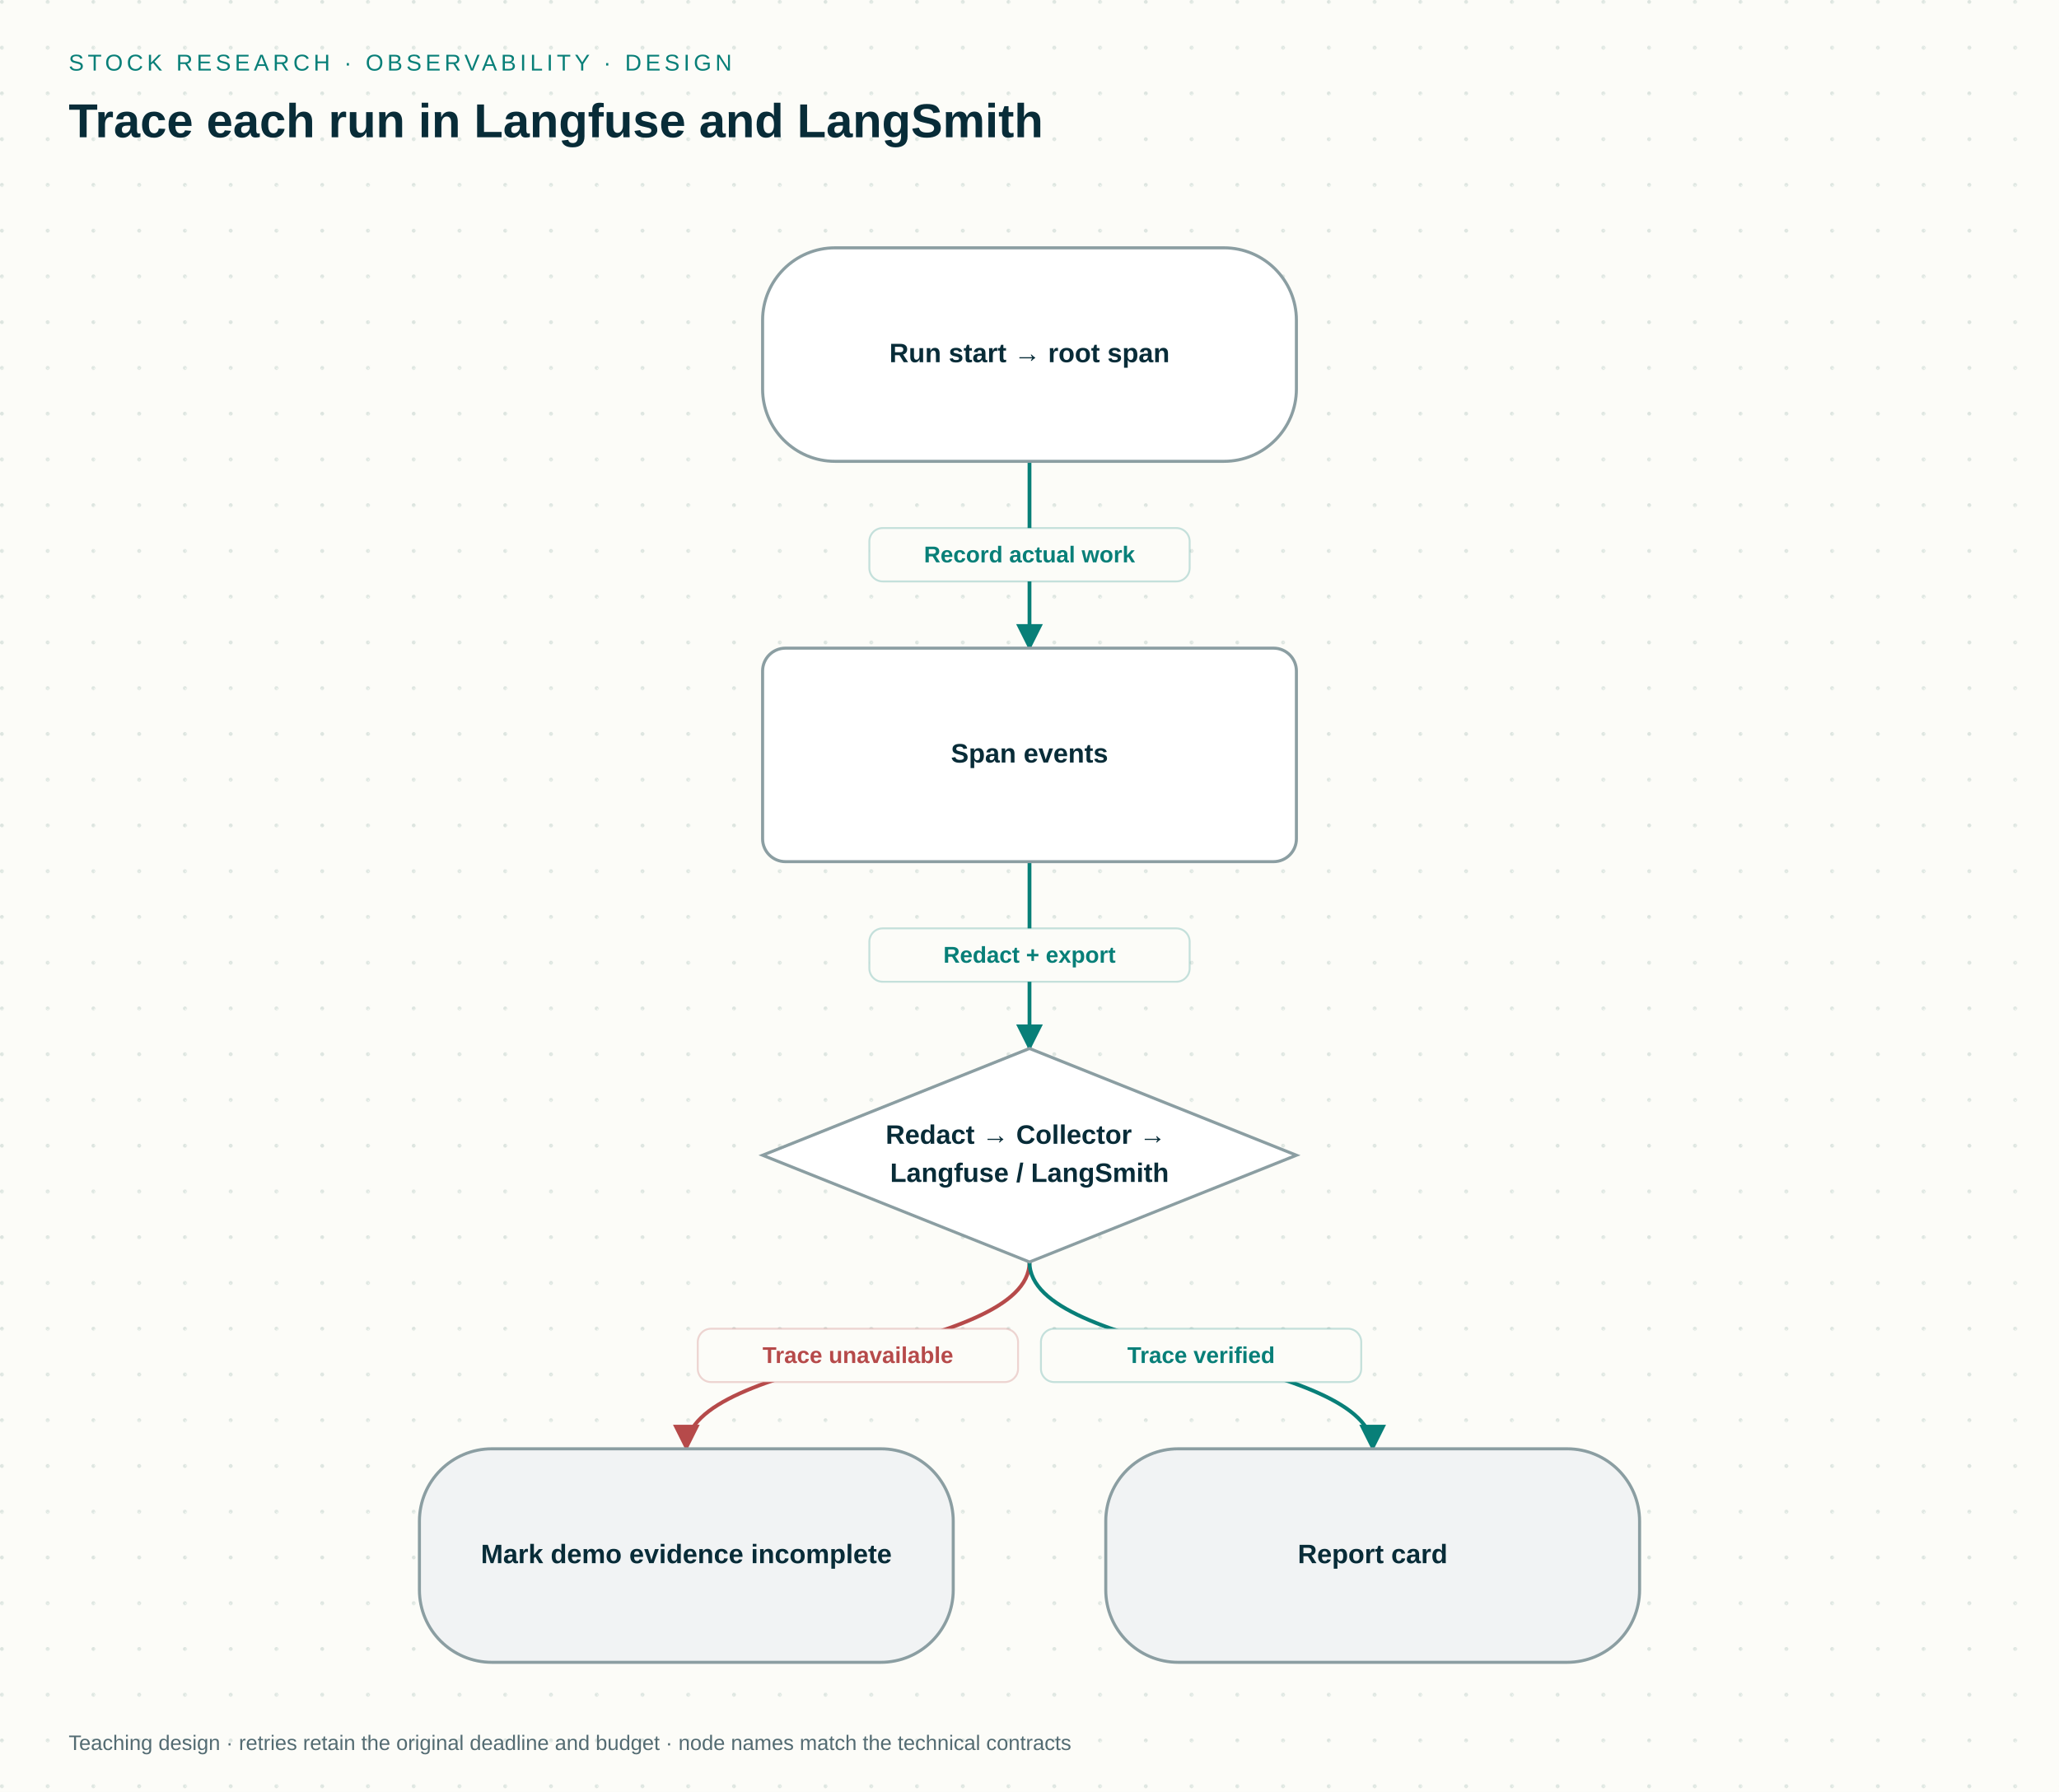
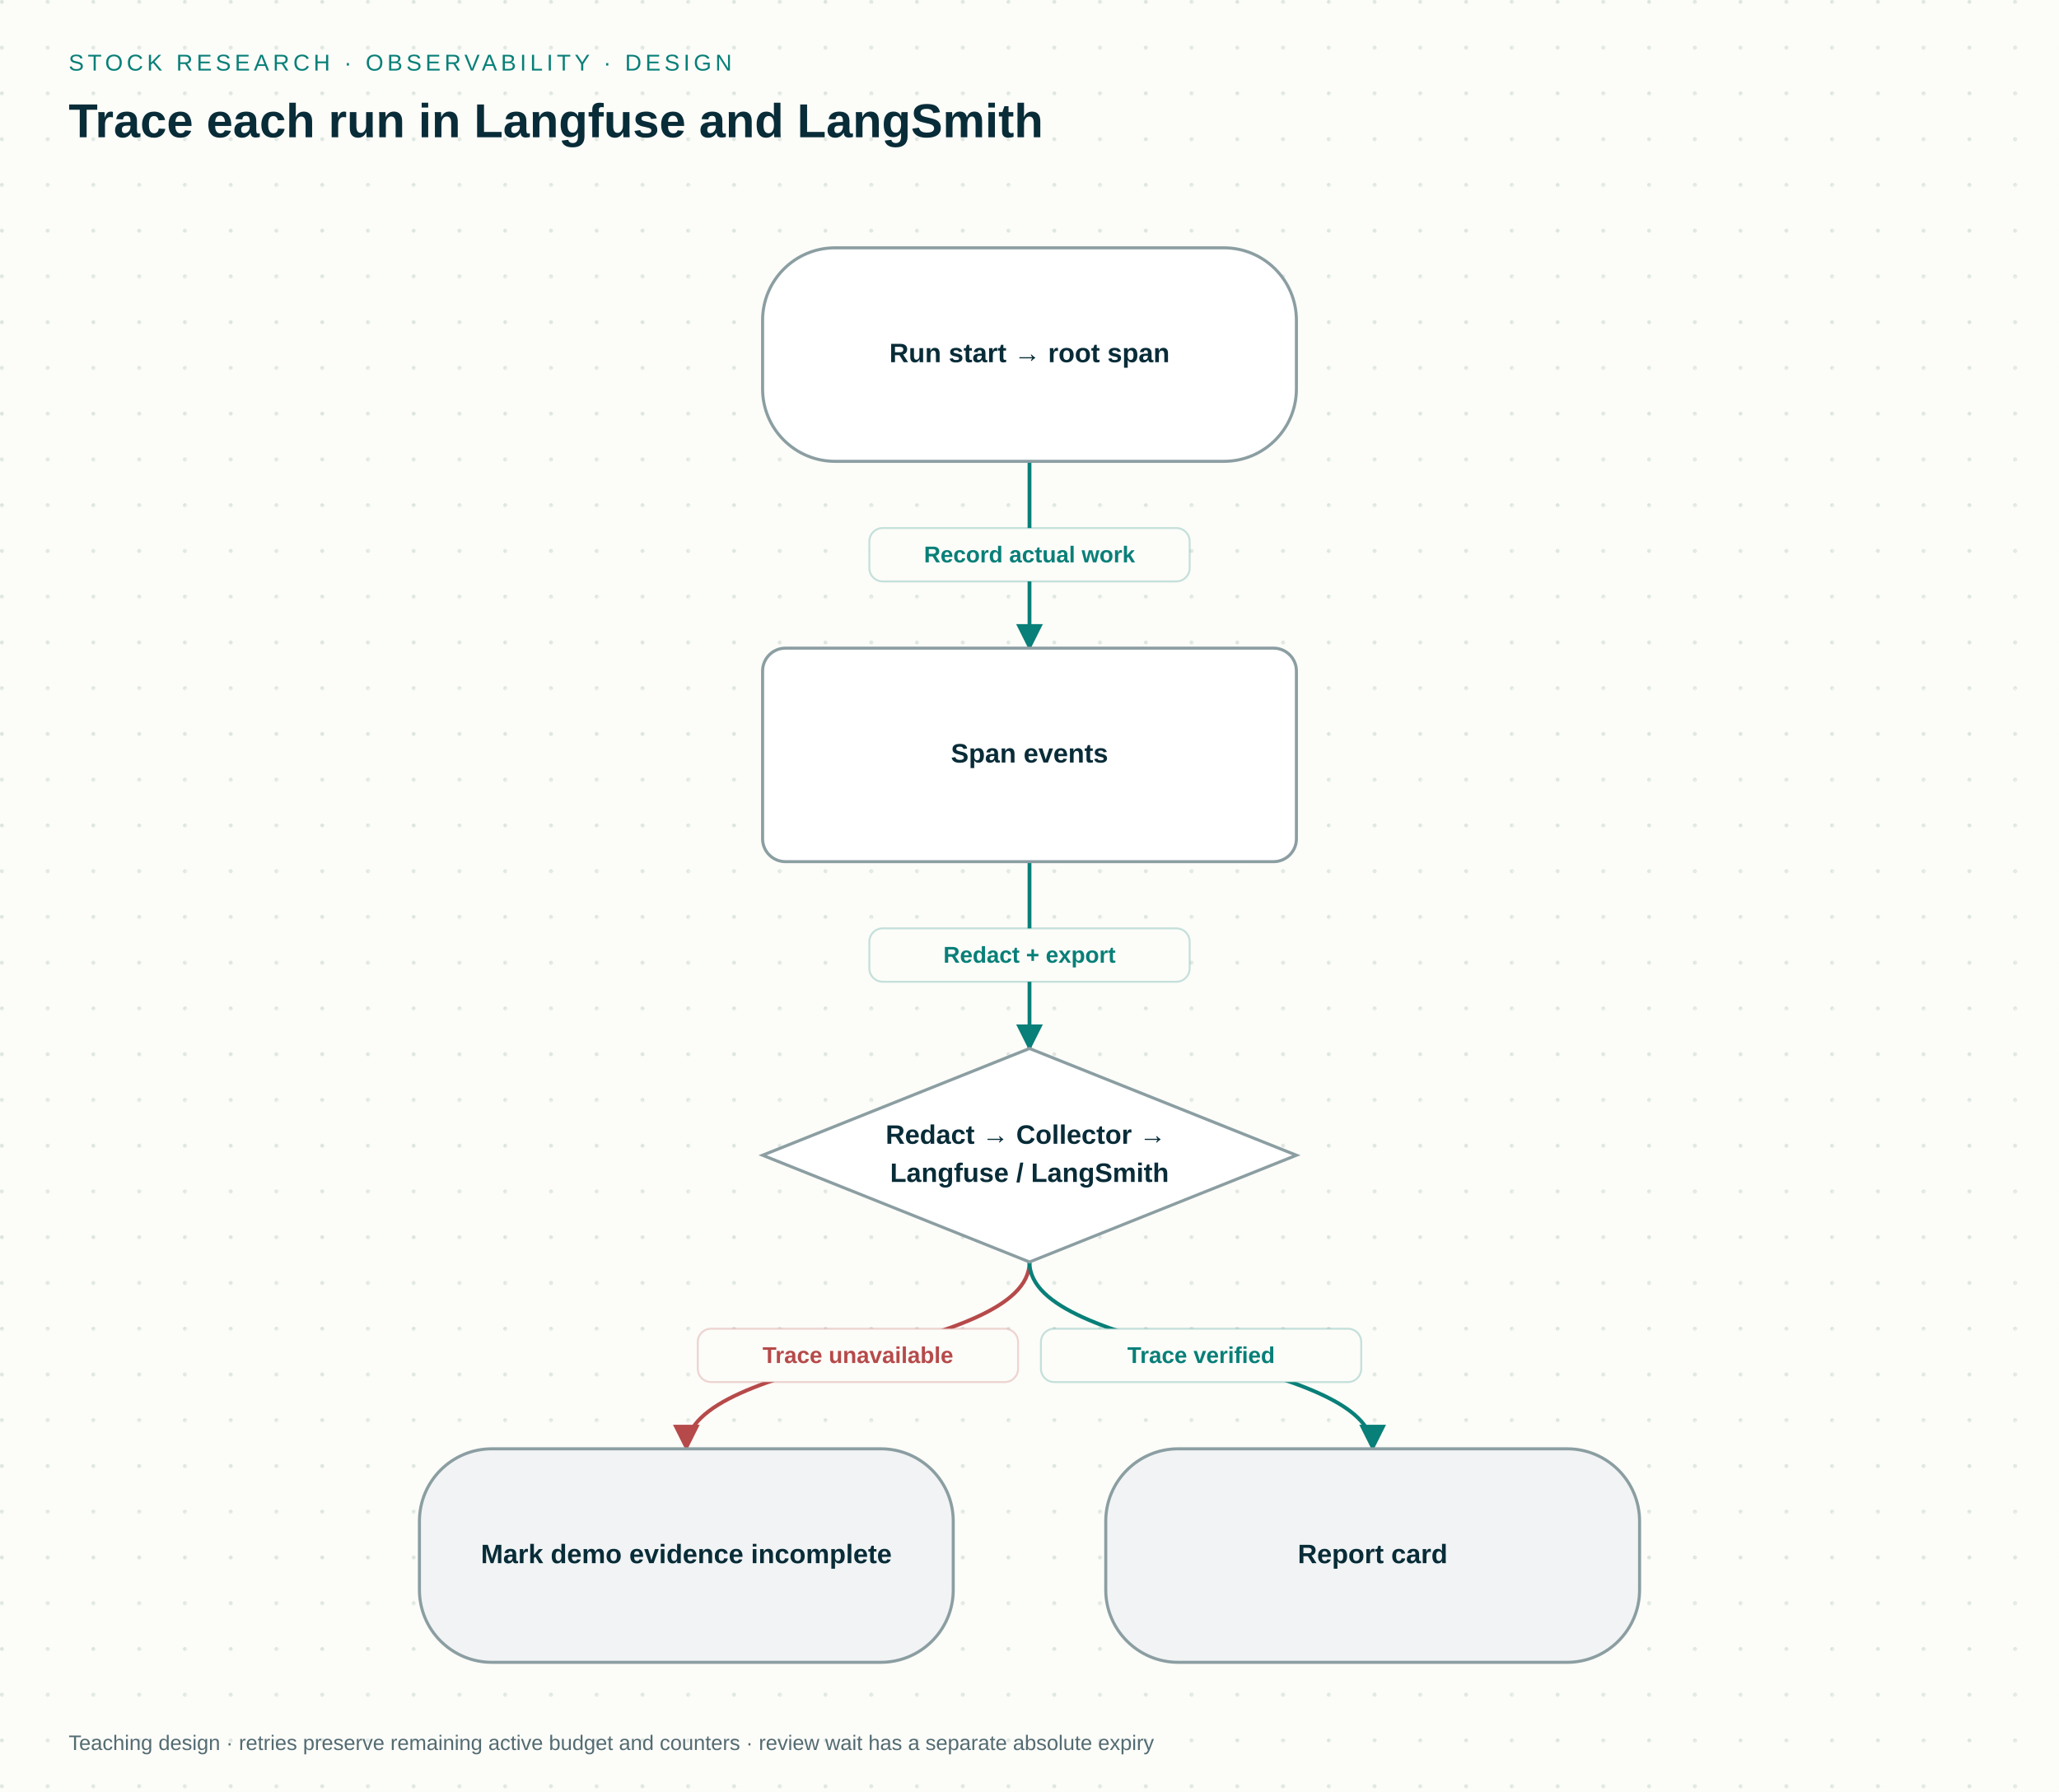
<svg xmlns="http://www.w3.org/2000/svg" viewBox="0 0 1080 940" width="1080" height="940" role="img" aria-label="Trace each run in Langfuse and LangSmith" style="font-family:Arial, &quot;Noto Sans TC&quot;, sans-serif;display:block;max-width:100%;height:auto">
  <defs>
    <pattern id="observability-en-grid" width="24" height="24" patternUnits="userSpaceOnUse">
      <circle cx="1" cy="1" r="1" fill="#dce4df" />
    </pattern>
    <marker id="observability-en-flow" viewBox="0 0 10 10" refX="9" refY="5" markerWidth="7" markerHeight="7" orient="auto-start-reverse">
      <path d="M 0 0 L 10 5 L 0 10 z" fill="#087f78" />
    </marker>
    <marker id="observability-en-retry" viewBox="0 0 10 10" refX="9" refY="5" markerWidth="7" markerHeight="7" orient="auto-start-reverse">
      <path d="M 0 0 L 10 5 L 0 10 z" fill="#7251a1" />
    </marker>
    <marker id="observability-en-fallback" viewBox="0 0 10 10" refX="9" refY="5" markerWidth="7" markerHeight="7" orient="auto-start-reverse">
      <path d="M 0 0 L 10 5 L 0 10 z" fill="#9b641b" />
    </marker>
    <marker id="observability-en-stop" viewBox="0 0 10 10" refX="9" refY="5" markerWidth="7" markerHeight="7" orient="auto-start-reverse">
      <path d="M 0 0 L 10 5 L 0 10 z" fill="#b64a4a" />
    </marker>
  </defs>
  <rect width="1080" height="940" fill="#fcfcf8" />
  <rect width="1080" height="940" fill="url(#observability-en-grid)" />
  <text x="36" y="37" fill="#087f78" font-size="12" letter-spacing="2">STOCK RESEARCH · OBSERVABILITY · DESIGN</text>
  <text x="36" y="72" fill="#082c38" font-size="25" font-weight="700">Trace each run in Langfuse and LangSmith</text>
  <g opacity="1">
    <path d="M 540 242 C 540 291, 540 291, 540 340" fill="none" stroke="#087f78" stroke-width="2" marker-end="url(#observability-en-flow)" />
    <rect x="456" y="277" width="168" height="28" rx="7" fill="#fcfcf8" stroke="#087f78" stroke-opacity=".23" />
    <text x="540" text-anchor="middle" fill="#087f78" font-size="12" font-weight="600">
      <tspan x="540" y="295">Record actual work</tspan>
    </text>
  </g>
  <g opacity="1">
    <path d="M 540 452 C 540 501, 540 501, 540 550" fill="none" stroke="#087f78" stroke-width="2" marker-end="url(#observability-en-flow)" />
    <rect x="456" y="487" width="168" height="28" rx="7" fill="#fcfcf8" stroke="#087f78" stroke-opacity=".23" />
    <text x="540" text-anchor="middle" fill="#087f78" font-size="12" font-weight="600">
      <tspan x="540" y="505">Redact + export</tspan>
    </text>
  </g>
  <g opacity="1">
    <path d="M 540 662 C 540 711, 360 711, 360 760" fill="none" stroke="#b64a4a" stroke-width="2" marker-end="url(#observability-en-stop)" />
    <rect x="366" y="697" width="168" height="28" rx="7" fill="#fcfcf8" stroke="#b64a4a" stroke-opacity=".23" />
    <text x="450" text-anchor="middle" fill="#b64a4a" font-size="12" font-weight="600">
      <tspan x="450" y="715">Trace unavailable</tspan>
    </text>
  </g>
  <g opacity="1">
    <path d="M 540 662 C 540 711, 720 711, 720 760" fill="none" stroke="#087f78" stroke-width="2" marker-end="url(#observability-en-flow)" />
    <rect x="546" y="697" width="168" height="28" rx="7" fill="#fcfcf8" stroke="#087f78" stroke-opacity=".23" />
    <text x="630" text-anchor="middle" fill="#087f78" font-size="12" font-weight="600">
      <tspan x="630" y="715">Trace verified</tspan>
    </text>
  </g>
  <g data-node-id="Run start → root span" aria-label="Run start → root span">
    <rect x="400" y="130" width="280" height="112" rx="38" fill="#fff" stroke="#8b9ea2" stroke-width="1.6" />
    <text x="540" text-anchor="middle" fill="#082c38" font-size="14" font-weight="600" pointer-events="none">
      <tspan x="540" y="190">Run start → root span</tspan>
    </text>
  </g>
  <g data-node-id="Span events" aria-label="Span events">
    <rect x="400" y="340" width="280" height="112" rx="12" fill="#fff" stroke="#8b9ea2" stroke-width="1.6" />
    <text x="540" text-anchor="middle" fill="#082c38" font-size="14" font-weight="600" pointer-events="none">
      <tspan x="540" y="400">Span events</tspan>
    </text>
  </g>
  <g data-node-id="Redact → Collector → Langfuse / LangSmith" aria-label="Redact → Collector → Langfuse / LangSmith">
    <polygon points="540,550 680,606 540,662 400,606" fill="#fff" stroke="#8b9ea2" stroke-width="1.6" />
    <text x="540" text-anchor="middle" fill="#082c38" font-size="14" font-weight="600" pointer-events="none">
      <tspan x="540" y="600">Redact → Collector →</tspan>
      <tspan x="540" y="620">Langfuse / LangSmith</tspan>
    </text>
  </g>
  <g data-node-id="Mark demo evidence incomplete" aria-label="Mark demo evidence incomplete">
    <rect x="220" y="760" width="280" height="112" rx="38" fill="#f1f3f4" stroke="#8b9ea2" stroke-width="1.6" />
    <text x="360" text-anchor="middle" fill="#082c38" font-size="14" font-weight="600" pointer-events="none">
      <tspan x="360" y="820">Mark demo evidence incomplete</tspan>
    </text>
  </g>
  <g data-node-id="Report card" aria-label="Report card">
    <rect x="580" y="760" width="280" height="112" rx="38" fill="#f1f3f4" stroke="#8b9ea2" stroke-width="1.6" />
    <text x="720" text-anchor="middle" fill="#082c38" font-size="14" font-weight="600" pointer-events="none">
      <tspan x="720" y="820">Report card</tspan>
    </text>
  </g>
-   <text x="36" y="918" font-size="11" fill="#536b72">Teaching design · retries retain the original deadline and budget · node names match the technical contracts</text>
+   <text x="36" y="918" font-size="11" fill="#536b72">Teaching design · retries preserve remaining active budget and counters · review wait has a separate absolute expiry</text>
</svg>
